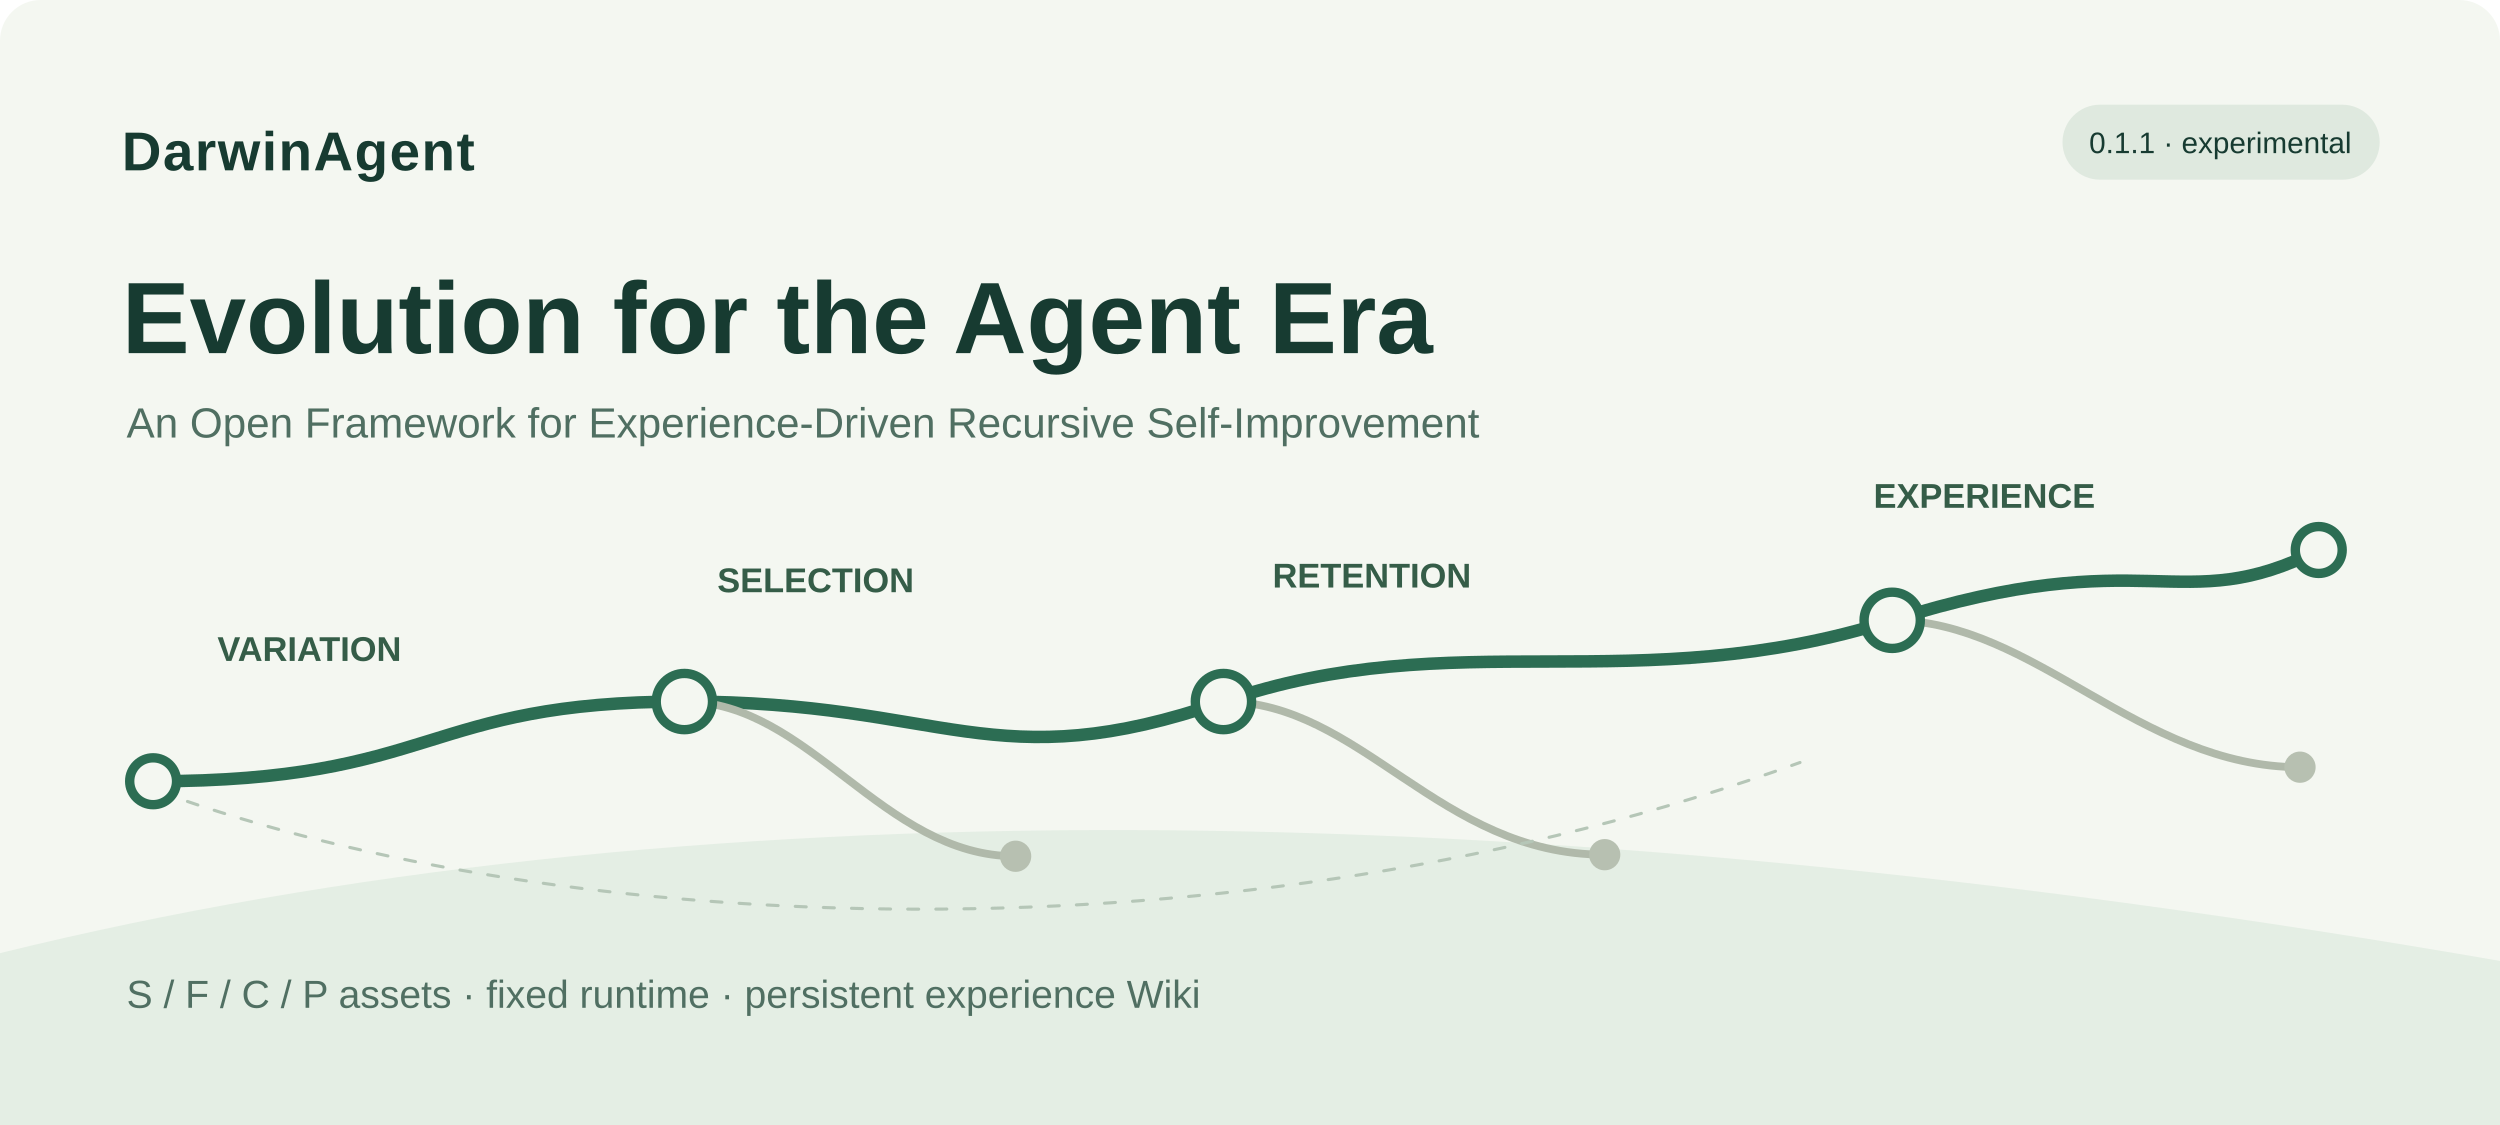
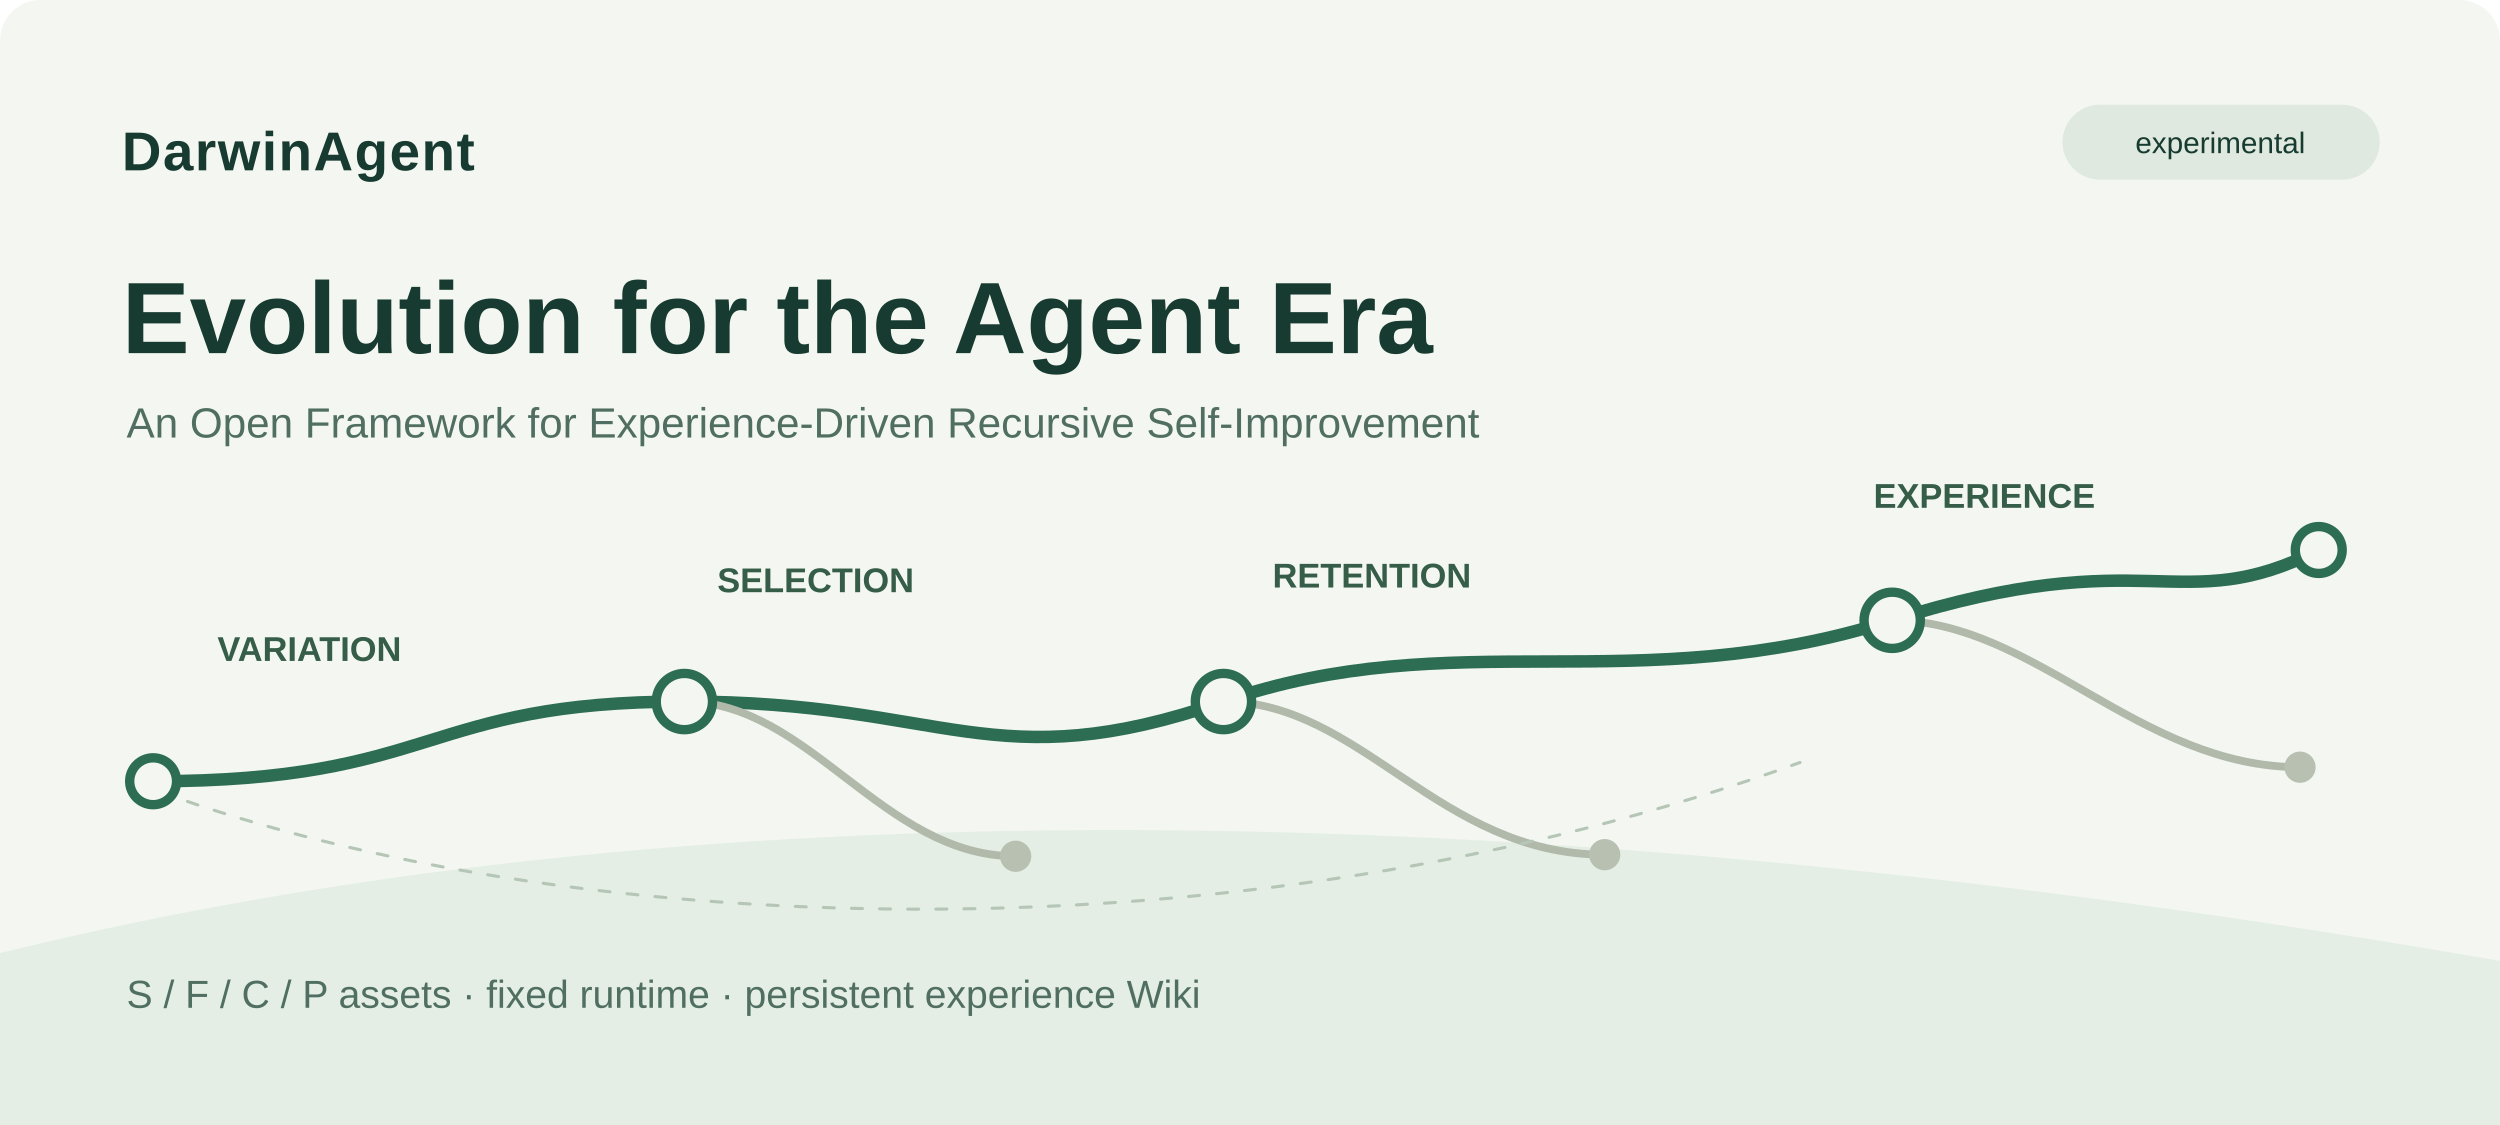
<svg xmlns="http://www.w3.org/2000/svg" width="1600" height="720" viewBox="0 0 1600 720" role="img" aria-labelledby="title desc">
  <rect width="1600" height="720" rx="26" fill="#f4f7f1" />
  <path d="M0 610 Q650 450 1600 615 L1600 720 L0 720Z" fill="#e4eee4" />
  <g font-family="Arial, Noto Sans CJK SC, Microsoft YaHei, PingFang SC, sans-serif" fill="#173b31">
    <text x="78" y="109" font-size="35" font-weight="700" letter-spacing="1">DarwinAgent</text>
    <rect x="1320" y="67" width="203" height="48" rx="24" fill="#dfe9df" />
-     <text x="1421" y="98" font-size="19" text-anchor="middle">0.1.1 · experimental</text>
+     <text x="1421" y="98" font-size="19" text-anchor="middle">experimental</text>
    <text x="78" y="226" font-size="65" font-weight="700">Evolution for the Agent Era</text>
    <text x="81" y="280" font-size="27" fill="#506f62">An Open Framework for Experience-Driven Recursive Self-Improvement</text>
    <text x="81" y="645" font-size="25" fill="#506f62">S / F / C / P assets · fixed runtime · persistent experience Wiki</text>
  </g>
  <g fill="none" stroke-linecap="round">
    <path d="M98 500 C280 500 270 449 438 449 S635 500 783 449 S1046 449 1211 397 S1395 397 1484 352" stroke="#2c6d53" stroke-width="8" />
    <path d="M438 449 C518 449 565 548 650 548 M783 449 C871 449 921 547 1027 547 M1211 397 C1302 397 1369 491 1472 491" stroke="#b0b9aa" stroke-width="5" />
    <path d="M103 507 C360 600 789 620 1152 488" stroke="#b5c6b7" stroke-width="2" stroke-dasharray="7 11" />
  </g>
  <g fill="#f4f7f1" stroke="#2c6d53" stroke-width="6">
    <circle cx="98" cy="500" r="15" />
    <circle cx="438" cy="449" r="18" />
    <circle cx="783" cy="449" r="18" />
    <circle cx="1211" cy="397" r="18" />
    <circle cx="1484" cy="352" r="15" />
  </g>
  <g fill="#b7c0b1">
    <circle cx="650" cy="548" r="10" />
    <circle cx="1027" cy="547" r="10" />
    <circle cx="1472" cy="491" r="10" />
  </g>
  <g font-family="Arial, Noto Sans CJK SC, Microsoft YaHei, PingFang SC, sans-serif" font-size="22" font-weight="600" fill="#355d48" text-anchor="middle">
    <text x="198" y="423">VARIATION</text>
    <text x="522" y="379">SELECTION</text>
    <text x="878" y="376">RETENTION</text>
    <text x="1270" y="325">EXPERIENCE</text>
  </g>
</svg>
